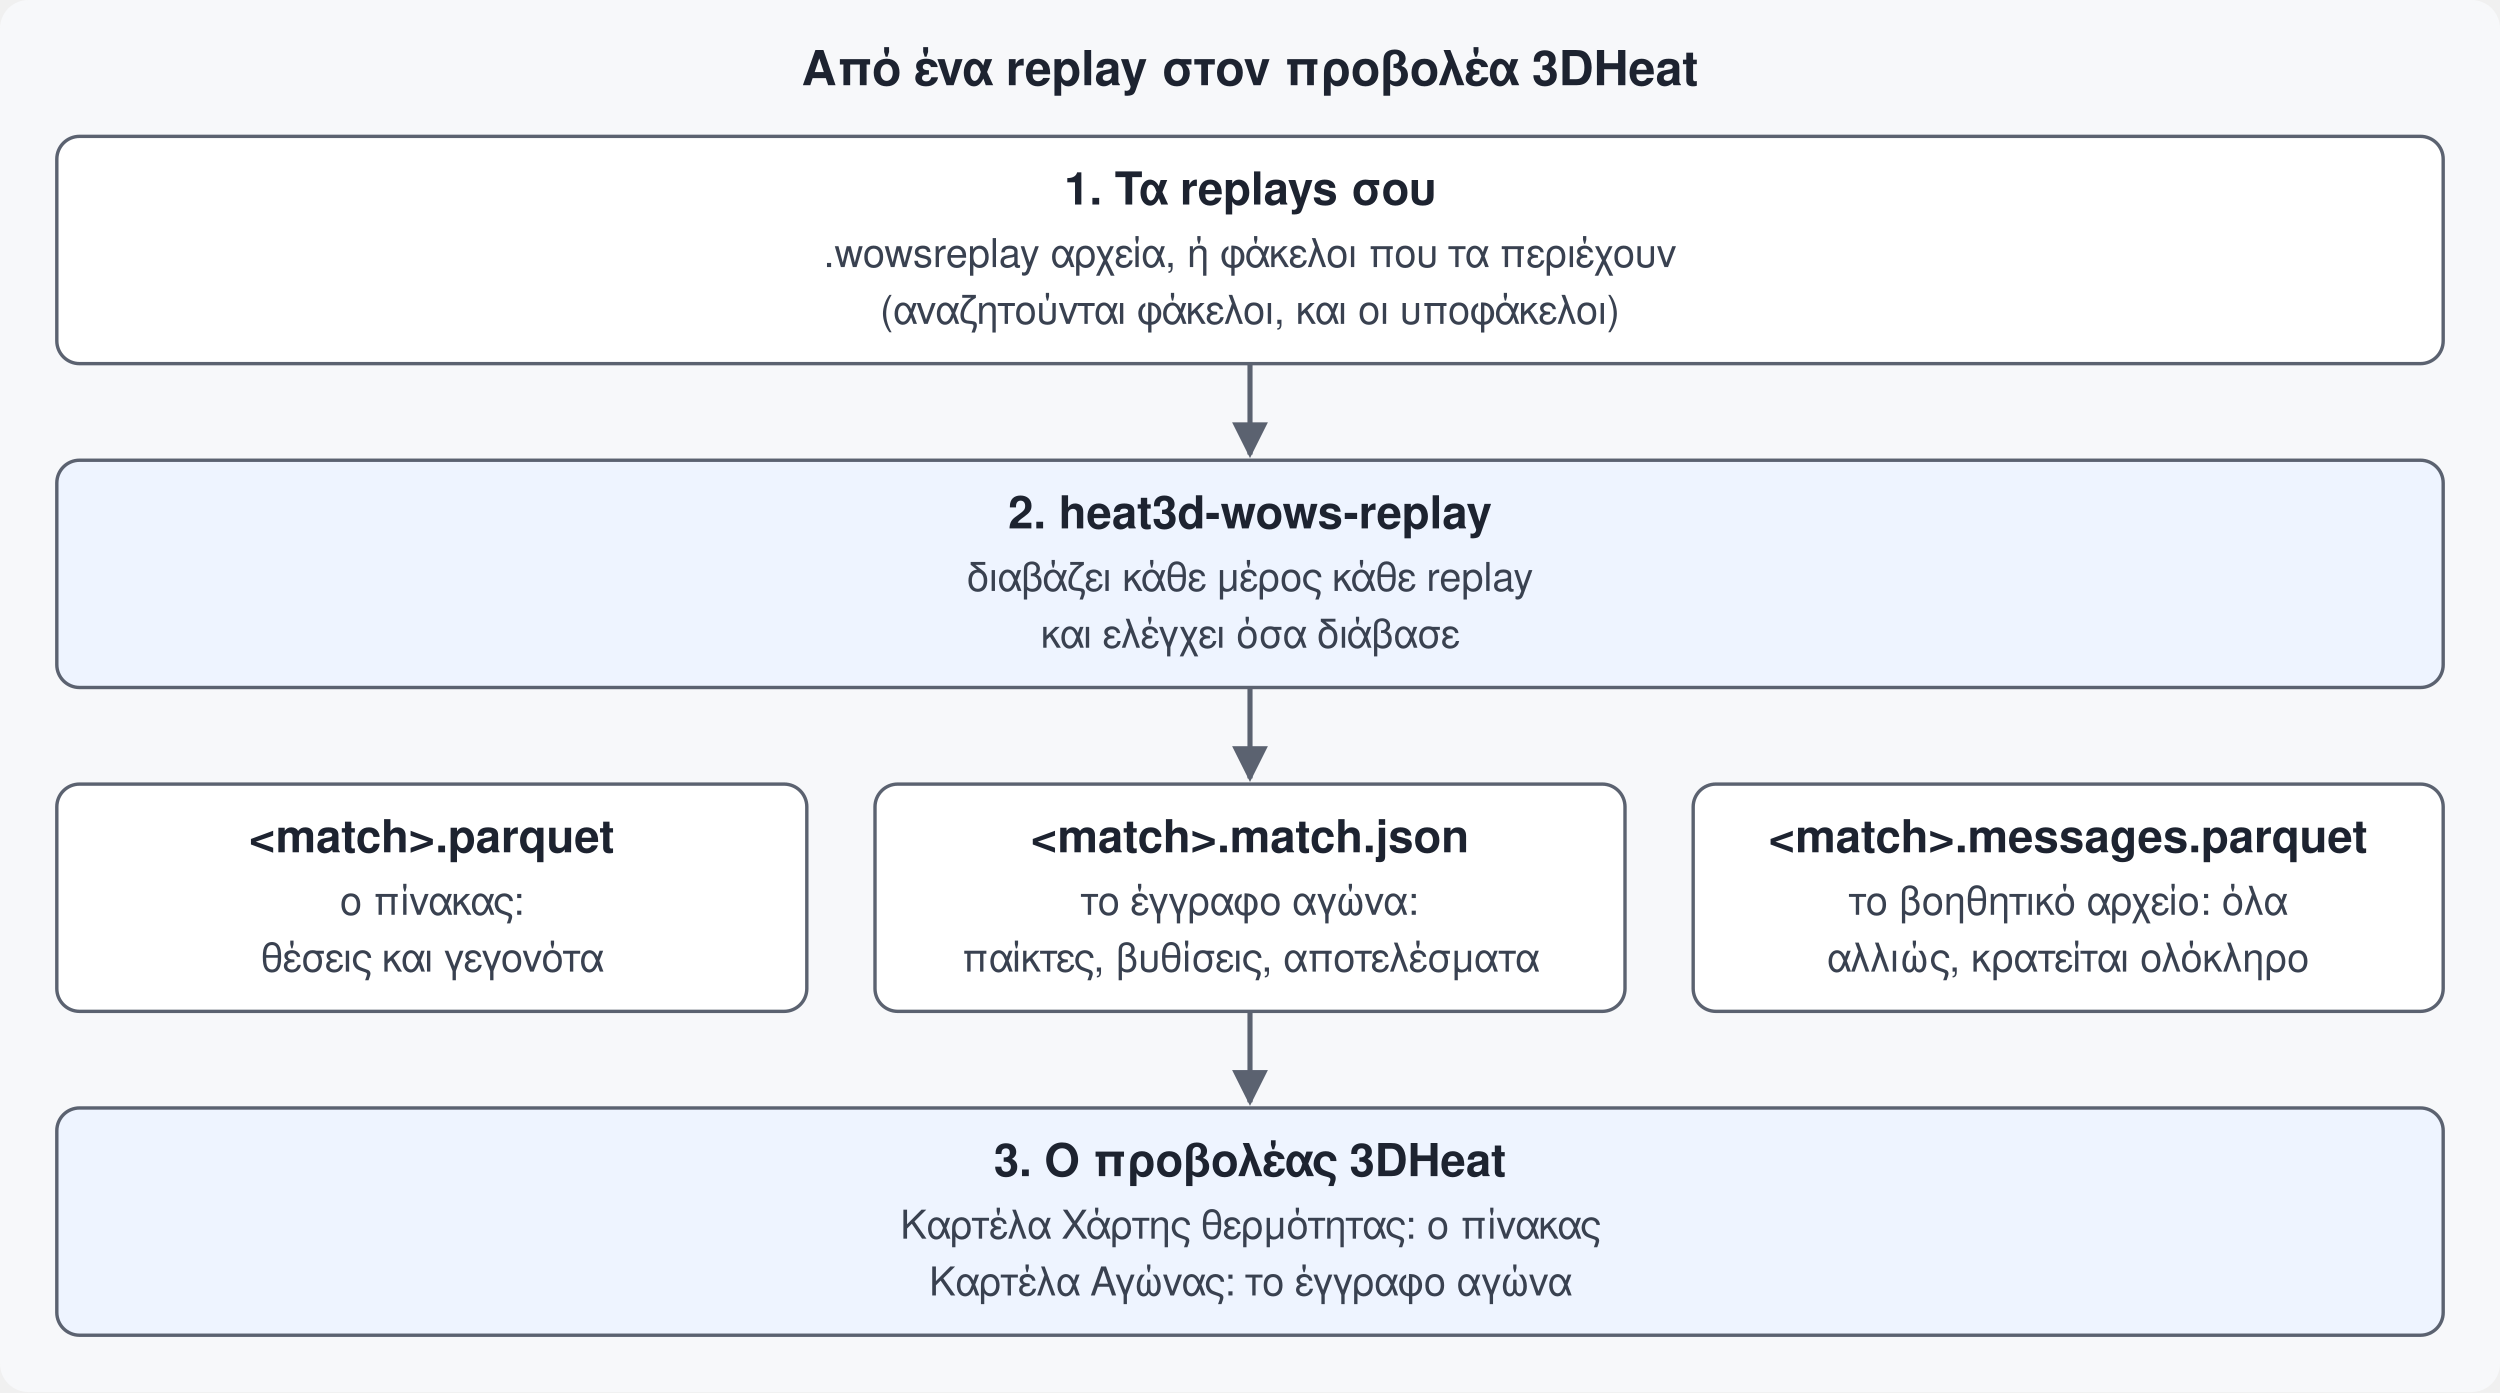
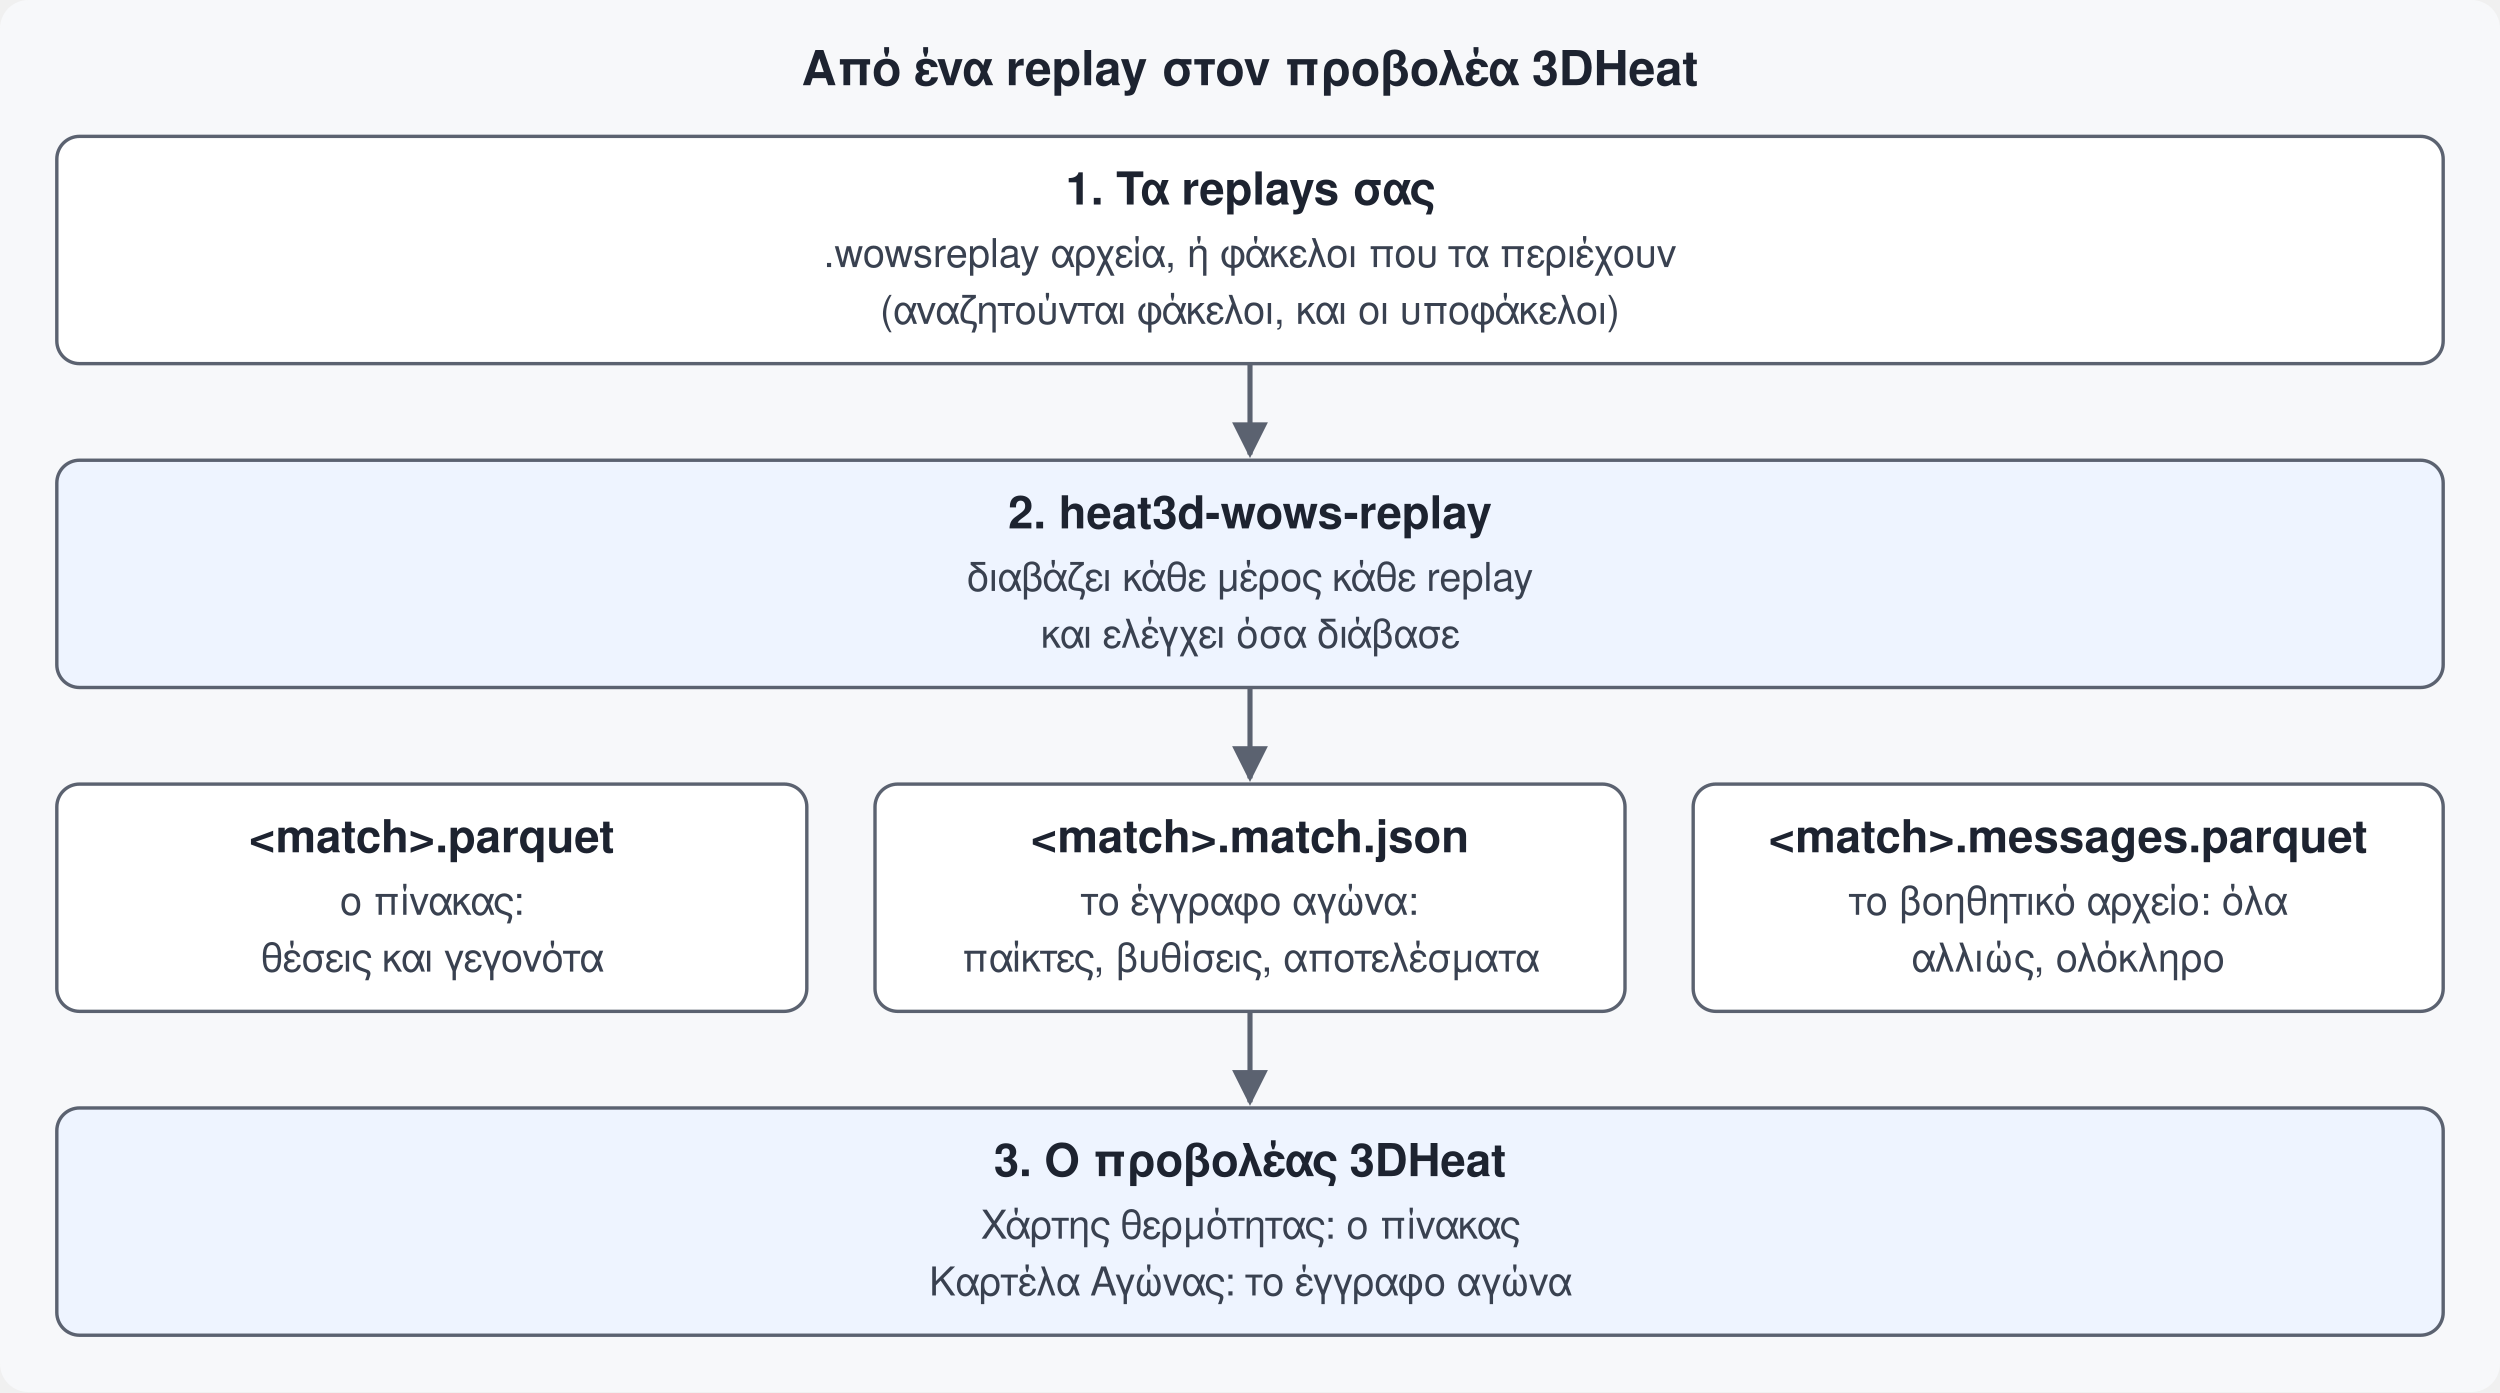
<svg xmlns="http://www.w3.org/2000/svg" width="880" height="490" viewBox="0 0 880 490" role="img" aria-label="From a replay to the 3DHeat viewer">
  <defs>
    <marker id="a" viewBox="0 0 10 10" refX="9" refY="5" markerWidth="7" markerHeight="7" orient="auto">
      <path d="M0,0 L10,5 L0,10 z" fill="#5b6270" />
    </marker>
  </defs>
  <rect width="880" height="490" rx="10" fill="#f7f8fa" />
  <text x="440" y="30" font-family="Segoe UI,Helvetica,Arial,sans-serif" font-size="17" font-weight="600" text-anchor="middle" fill="#1d2330">Από ένα replay στον προβολέα 3DHeat</text>
  <rect x="20" y="48" width="840" height="80" rx="8" fill="#ffffff" stroke="#5b6270" stroke-width="1.2" />
-   <text x="440" y="72" font-family="Segoe UI,Helvetica,Arial,sans-serif" font-size="16" font-weight="600" text-anchor="middle" fill="#1d2330">1. Τα replays σου</text>
+   <text x="440" y="72" font-family="Segoe UI,Helvetica,Arial,sans-serif" font-size="16" font-weight="600" text-anchor="middle" fill="#1d2330">1. Τα replays σας</text>
  <text x="440" y="94" font-family="Segoe UI,Helvetica,Arial,sans-serif" font-size="14" text-anchor="middle" fill="#394150">.wowsreplay αρχεία, ή φάκελοι που τα περιέχουν</text>
  <text x="440" y="114" font-family="Segoe UI,Helvetica,Arial,sans-serif" font-size="14" text-anchor="middle" fill="#394150">(αναζητούνται φάκελοι, και οι υποφάκελοι)</text>
  <line x1="440" y1="128" x2="440" y2="160" stroke="#5b6270" stroke-width="1.8" marker-end="url(#a)" />
  <rect x="20" y="162" width="840" height="80" rx="8" fill="#eef4ff" stroke="#5b6270" stroke-width="1.2" />
  <text x="440" y="186" font-family="Segoe UI,Helvetica,Arial,sans-serif" font-size="16" font-weight="600" text-anchor="middle" fill="#1d2330">2. heat3d-wows-replay</text>
  <text x="440" y="208" font-family="Segoe UI,Helvetica,Arial,sans-serif" font-size="14" text-anchor="middle" fill="#394150">διαβάζει κάθε μέρος κάθε replay</text>
  <text x="440" y="228" font-family="Segoe UI,Helvetica,Arial,sans-serif" font-size="14" text-anchor="middle" fill="#394150">και ελέγχει όσα διάβασε</text>
  <line x1="440" y1="242" x2="440" y2="274" stroke="#5b6270" stroke-width="1.8" marker-end="url(#a)" />
  <rect x="20" y="276" width="264" height="80" rx="8" fill="#ffffff" stroke="#5b6270" stroke-width="1.2" />
  <text x="152" y="300" font-family="Segoe UI,Helvetica,Arial,sans-serif" font-size="16" font-weight="600" text-anchor="middle" fill="#1d2330">&lt;match&gt;.parquet</text>
  <text x="152" y="322" font-family="Segoe UI,Helvetica,Arial,sans-serif" font-size="14" text-anchor="middle" fill="#394150">ο πίνακας:</text>
  <text x="152" y="342" font-family="Segoe UI,Helvetica,Arial,sans-serif" font-size="14" text-anchor="middle" fill="#394150">θέσεις και γεγονότα</text>
  <rect x="308" y="276" width="264" height="80" rx="8" fill="#ffffff" stroke="#5b6270" stroke-width="1.2" />
  <text x="440" y="300" font-family="Segoe UI,Helvetica,Arial,sans-serif" font-size="16" font-weight="600" text-anchor="middle" fill="#1d2330">&lt;match&gt;.match.json</text>
  <text x="440" y="322" font-family="Segoe UI,Helvetica,Arial,sans-serif" font-size="14" text-anchor="middle" fill="#394150">το έγγραφο αγώνα:</text>
  <text x="440" y="342" font-family="Segoe UI,Helvetica,Arial,sans-serif" font-size="14" text-anchor="middle" fill="#394150">παίκτες, βυθίσεις, αποτελέσματα</text>
  <rect x="596" y="276" width="264" height="80" rx="8" fill="#ffffff" stroke="#5b6270" stroke-width="1.2" />
  <text x="728" y="300" font-family="Segoe UI,Helvetica,Arial,sans-serif" font-size="16" font-weight="600" text-anchor="middle" fill="#1d2330">&lt;match&gt;.messages.parquet</text>
  <text x="728" y="322" font-family="Segoe UI,Helvetica,Arial,sans-serif" font-size="14" text-anchor="middle" fill="#394150">το βοηθητικό αρχείο: όλα</text>
-   <text x="728" y="342" font-family="Segoe UI,Helvetica,Arial,sans-serif" font-size="14" text-anchor="middle" fill="#394150">αλλιώς, κρατείται ολόκληρο</text>
+   <text x="728" y="342" font-family="Segoe UI,Helvetica,Arial,sans-serif" font-size="14" text-anchor="middle" fill="#394150">αλλιώς, ολόκληρο</text>
  <line x1="440" y1="356" x2="440" y2="388" stroke="#5b6270" stroke-width="1.8" marker-end="url(#a)" />
  <rect x="20" y="390" width="840" height="80" rx="8" fill="#eef4ff" stroke="#5b6270" stroke-width="1.2" />
  <text x="440" y="414" font-family="Segoe UI,Helvetica,Arial,sans-serif" font-size="16" font-weight="600" text-anchor="middle" fill="#1d2330">3. Ο προβολέας 3DHeat</text>
-   <text x="440" y="436" font-family="Segoe UI,Helvetica,Arial,sans-serif" font-size="14" text-anchor="middle" fill="#394150">Καρτέλα Χάρτης θερμότητας: ο πίνακας</text>
+   <text x="440" y="436" font-family="Segoe UI,Helvetica,Arial,sans-serif" font-size="14" text-anchor="middle" fill="#394150">Χάρτης θερμότητας: ο πίνακας</text>
  <text x="440" y="456" font-family="Segoe UI,Helvetica,Arial,sans-serif" font-size="14" text-anchor="middle" fill="#394150">Καρτέλα Αγώνας: το έγγραφο αγώνα</text>
</svg>
